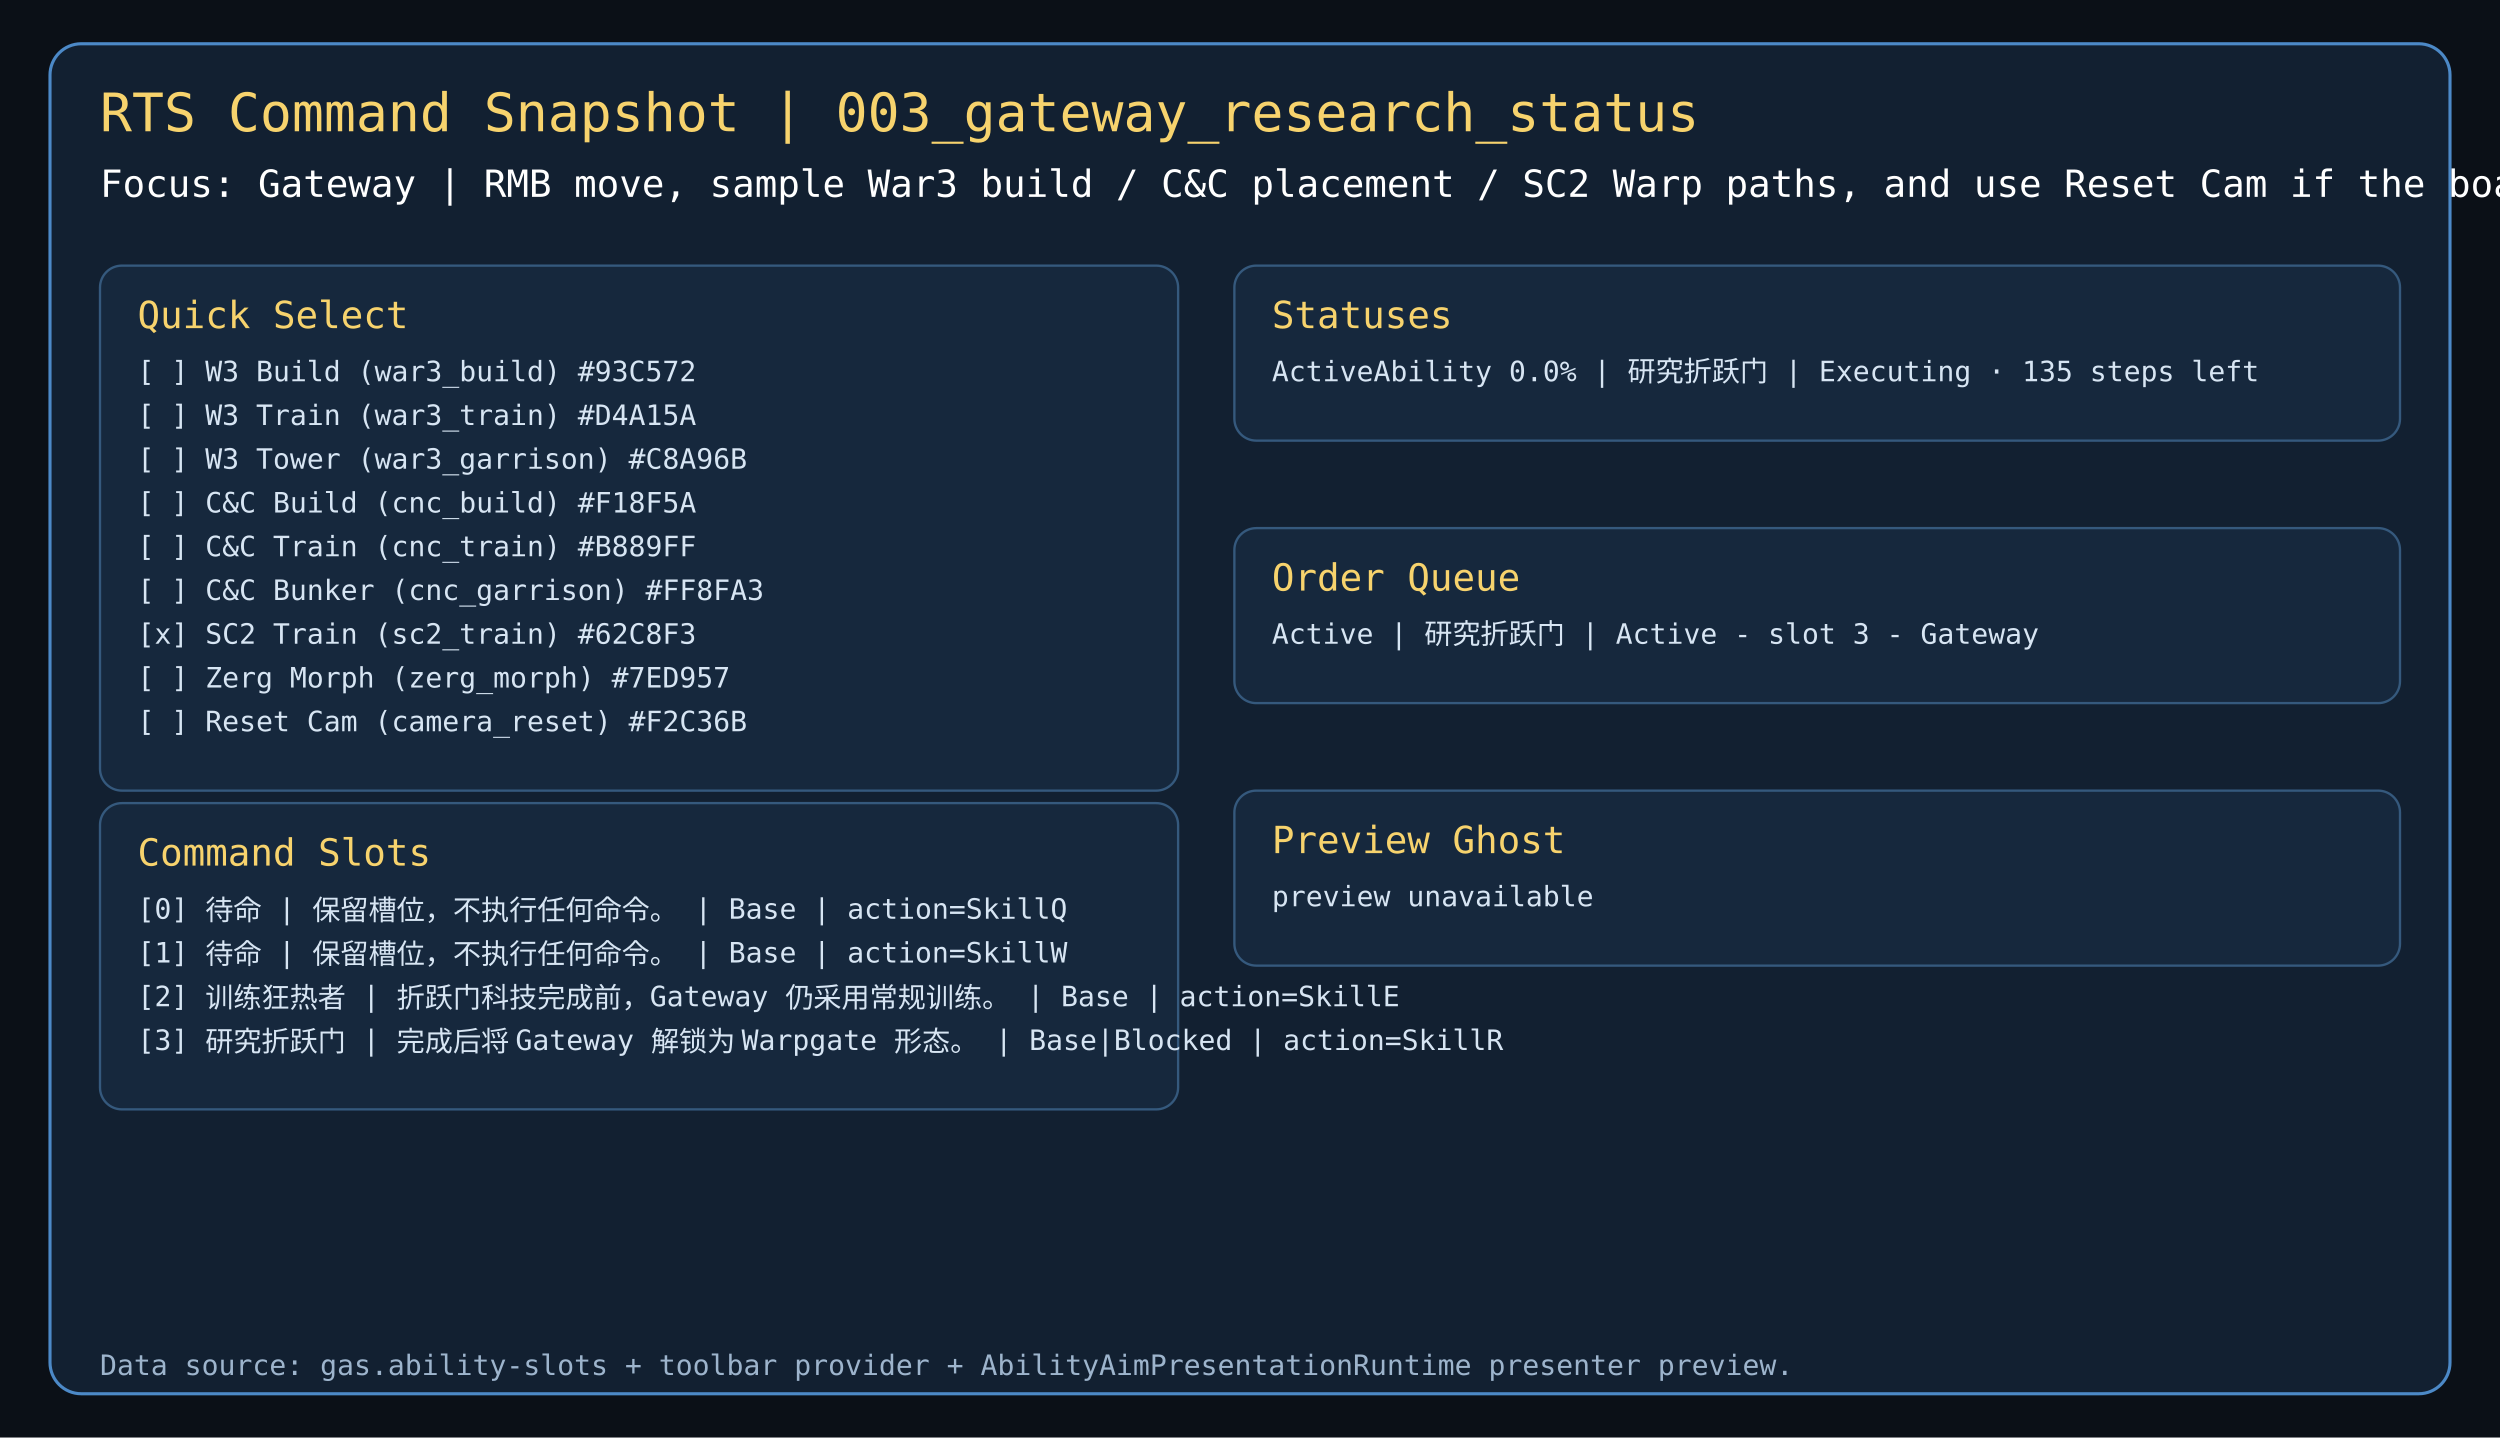
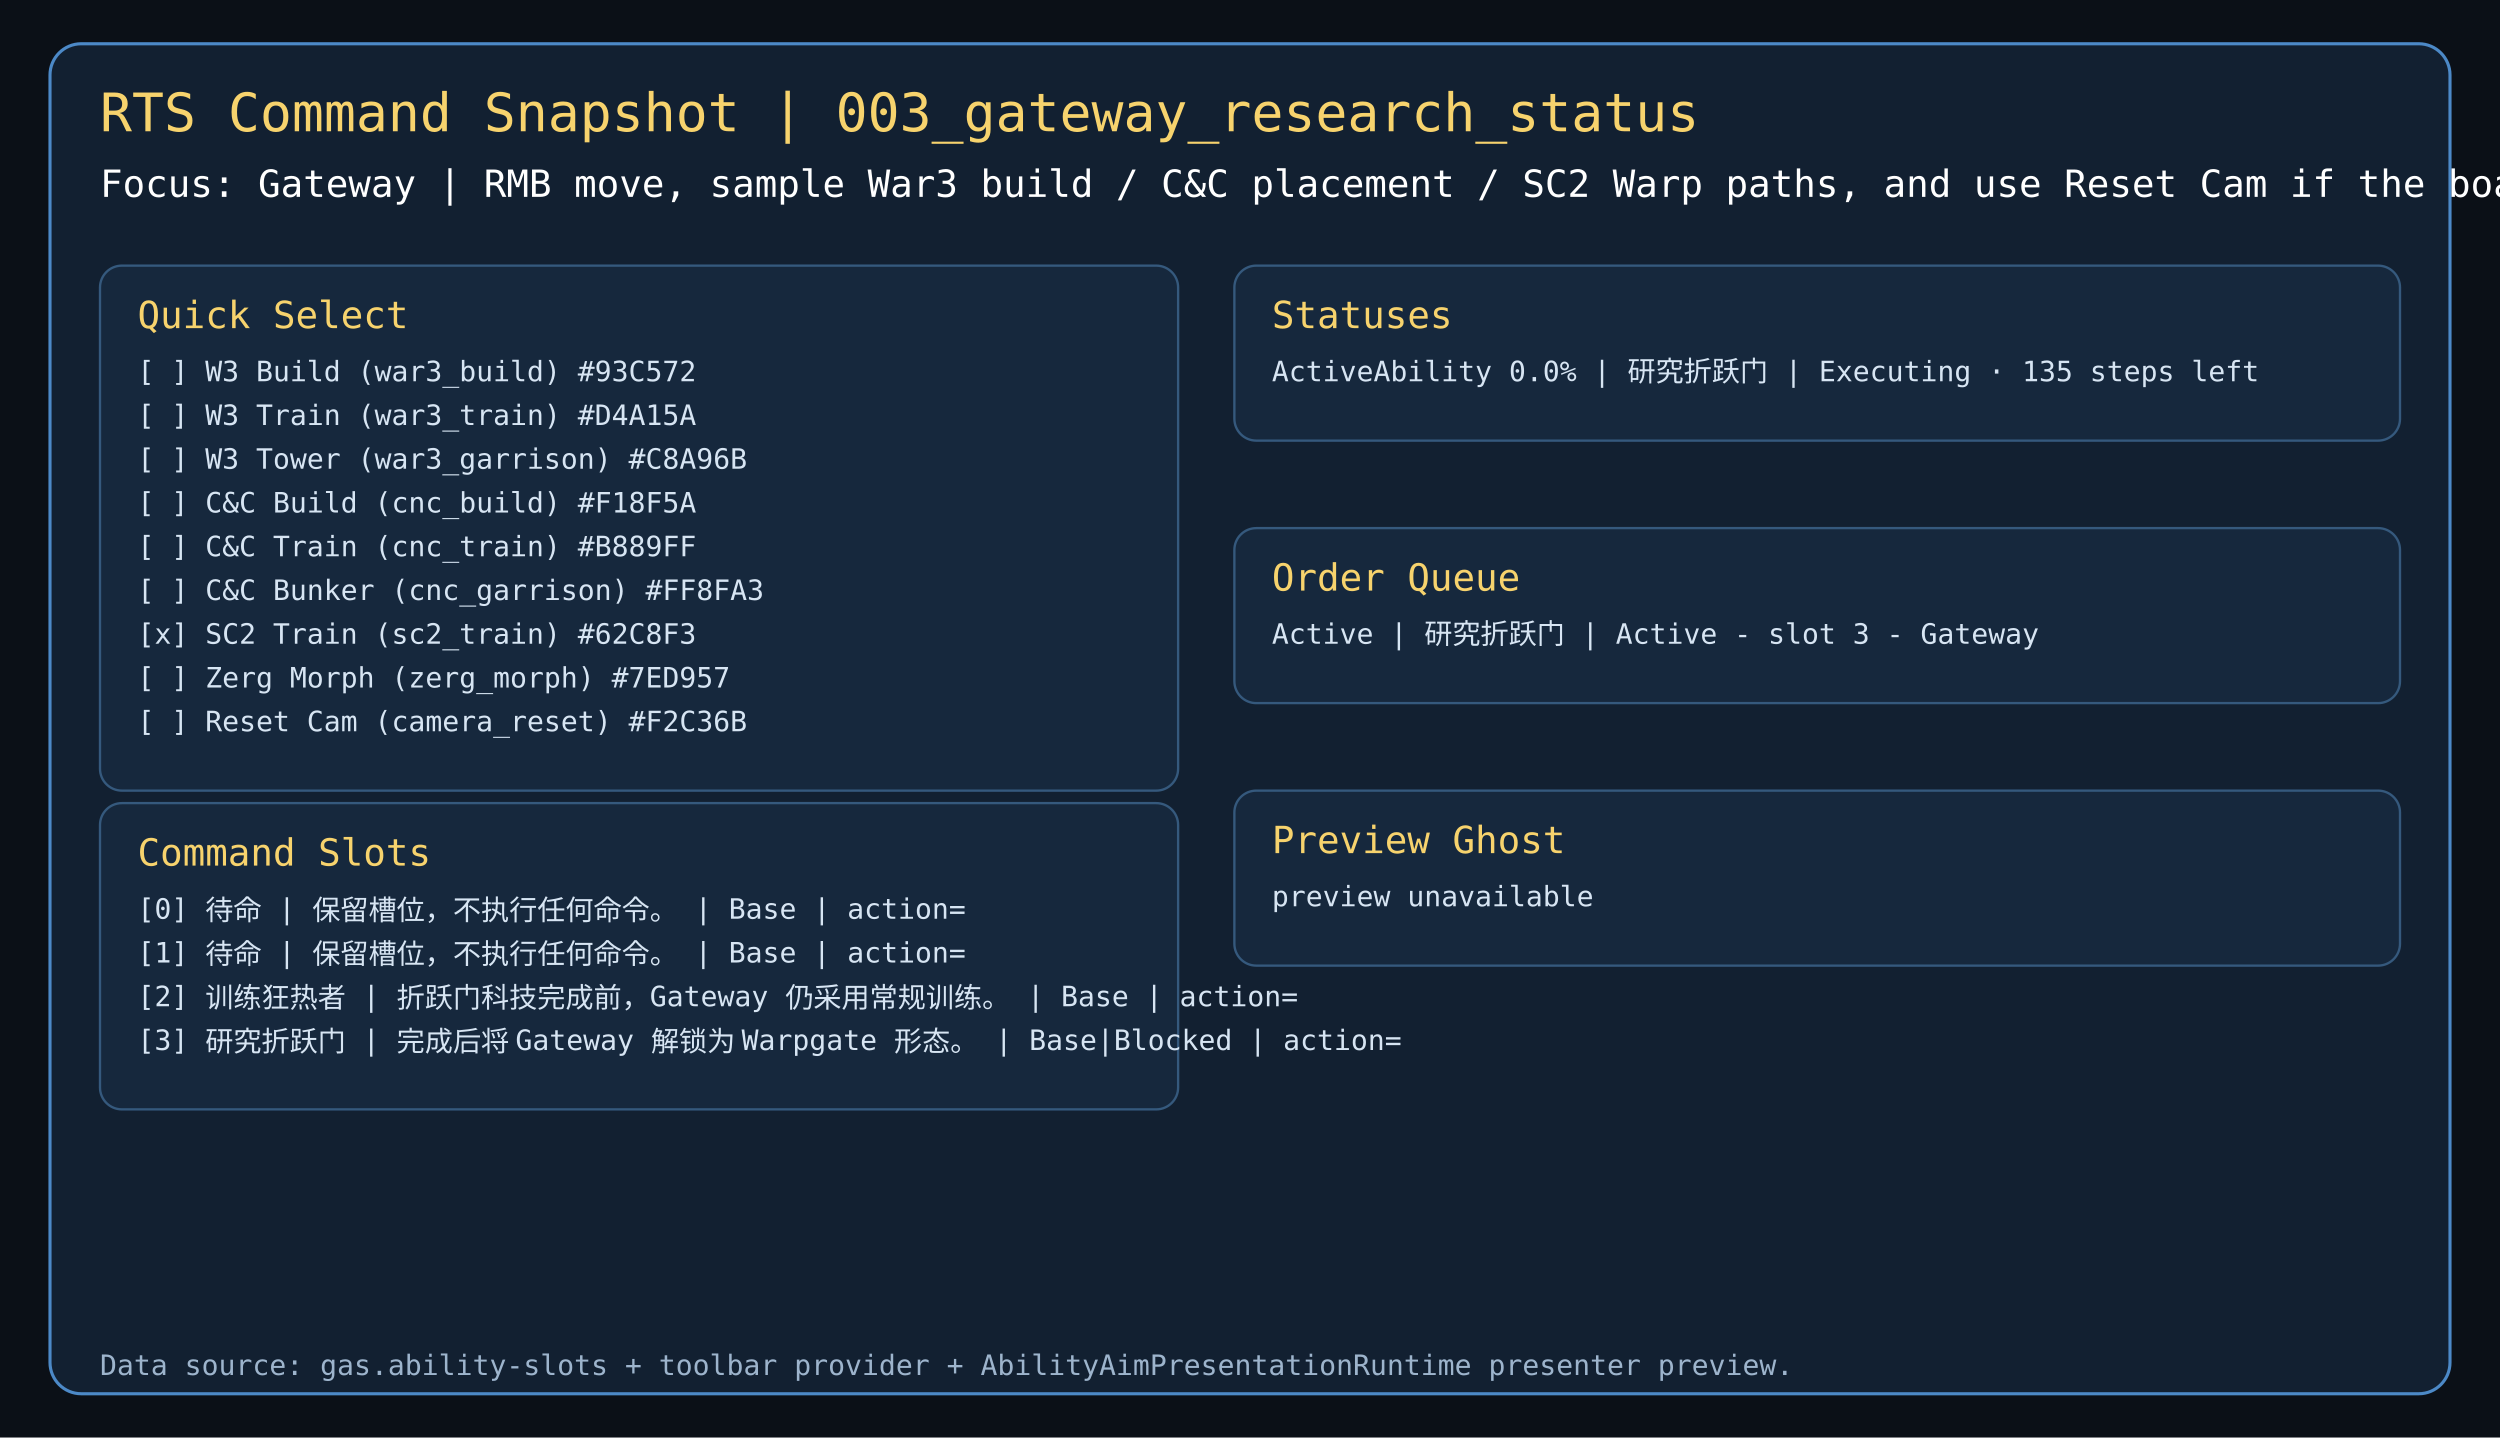
<svg xmlns="http://www.w3.org/2000/svg" width="1600" height="920" viewBox="0 0 1600 920">
  <rect width="1600" height="920" fill="#0b1017" />
  <rect x="32" y="28" width="1536" height="864" rx="20" fill="#122031" stroke="#4c89c7" stroke-width="2" />
  <text x="64" y="84" fill="#f7d36d" font-size="34" font-family="Consolas, monospace">RTS Command Snapshot | 003_gateway_research_status</text>
  <text x="64" y="126" fill="#ffffff" font-size="24" font-family="Consolas, monospace">Focus: Gateway | RMB move, sample War3 build / C&amp;C placement / SC2 Warp paths, and use Reset Cam if the board drifts out of view.</text>
  <rect x="64" y="170" width="690" height="336" rx="14" fill="#16283d" stroke="#35597d" stroke-width="1.5" />
  <text x="88" y="210" fill="#f7d36d" font-size="24" font-family="Consolas, monospace">Quick Select</text>
  <text x="88" y="244" fill="#d7e5f3" font-size="18" font-family="Consolas, monospace">[ ] W3 Build (war3_build) #93C572</text>
  <text x="88" y="272" fill="#d7e5f3" font-size="18" font-family="Consolas, monospace">[ ] W3 Train (war3_train) #D4A15A</text>
  <text x="88" y="300" fill="#d7e5f3" font-size="18" font-family="Consolas, monospace">[ ] W3 Tower (war3_garrison) #C8A96B</text>
  <text x="88" y="328" fill="#d7e5f3" font-size="18" font-family="Consolas, monospace">[ ] C&amp;C Build (cnc_build) #F18F5A</text>
  <text x="88" y="356" fill="#d7e5f3" font-size="18" font-family="Consolas, monospace">[ ] C&amp;C Train (cnc_train) #B889FF</text>
  <text x="88" y="384" fill="#d7e5f3" font-size="18" font-family="Consolas, monospace">[ ] C&amp;C Bunker (cnc_garrison) #FF8FA3</text>
  <text x="88" y="412" fill="#d7e5f3" font-size="18" font-family="Consolas, monospace">[x] SC2 Train (sc2_train) #62C8F3</text>
  <text x="88" y="440" fill="#d7e5f3" font-size="18" font-family="Consolas, monospace">[ ] Zerg Morph (zerg_morph) #7ED957</text>
  <text x="88" y="468" fill="#d7e5f3" font-size="18" font-family="Consolas, monospace">[ ] Reset Cam (camera_reset) #F2C36B</text>
  <rect x="64" y="514" width="690" height="196" rx="14" fill="#16283d" stroke="#35597d" stroke-width="1.5" />
  <text x="88" y="554" fill="#f7d36d" font-size="24" font-family="Consolas, monospace">Command Slots</text>
-   <text x="88" y="588" fill="#d7e5f3" font-size="18" font-family="Consolas, monospace">[0] 待命 | 保留槽位，不执行任何命令。 | Base | action=SkillQ</text>
-   <text x="88" y="616" fill="#d7e5f3" font-size="18" font-family="Consolas, monospace">[1] 待命 | 保留槽位，不执行任何命令。 | Base | action=SkillW</text>
-   <text x="88" y="644" fill="#d7e5f3" font-size="18" font-family="Consolas, monospace">[2] 训练狂热者 | 折跃门科技完成前，Gateway 仍采用常规训练。 | Base | action=SkillE</text>
-   <text x="88" y="672" fill="#d7e5f3" font-size="18" font-family="Consolas, monospace">[3] 研究折跃门 | 完成后将 Gateway 解锁为 Warpgate 形态。 | Base|Blocked | action=SkillR</text>
+   <text x="88" y="588" fill="#d7e5f3" font-size="18" font-family="Consolas, monospace">[0] 待命 | 保留槽位，不执行任何命令。 | Base | action=</text>
+   <text x="88" y="616" fill="#d7e5f3" font-size="18" font-family="Consolas, monospace">[1] 待命 | 保留槽位，不执行任何命令。 | Base | action=</text>
+   <text x="88" y="644" fill="#d7e5f3" font-size="18" font-family="Consolas, monospace">[2] 训练狂热者 | 折跃门科技完成前，Gateway 仍采用常规训练。 | Base | action=</text>
+   <text x="88" y="672" fill="#d7e5f3" font-size="18" font-family="Consolas, monospace">[3] 研究折跃门 | 完成后将 Gateway 解锁为 Warpgate 形态。 | Base|Blocked | action=</text>
  <rect x="790" y="170" width="746" height="112" rx="14" fill="#16283d" stroke="#35597d" stroke-width="1.5" />
  <text x="814" y="210" fill="#f7d36d" font-size="24" font-family="Consolas, monospace">Statuses</text>
  <text x="814" y="244" fill="#d7e5f3" font-size="18" font-family="Consolas, monospace">ActiveAbility 0.0% | 研究折跃门 | Executing · 135 steps left</text>
  <rect x="790" y="338" width="746" height="112" rx="14" fill="#16283d" stroke="#35597d" stroke-width="1.5" />
  <text x="814" y="378" fill="#f7d36d" font-size="24" font-family="Consolas, monospace">Order Queue</text>
  <text x="814" y="412" fill="#d7e5f3" font-size="18" font-family="Consolas, monospace">Active | 研究折跃门 | Active - slot 3 - Gateway</text>
  <rect x="790" y="506" width="746" height="112" rx="14" fill="#16283d" stroke="#35597d" stroke-width="1.5" />
  <text x="814" y="546" fill="#f7d36d" font-size="24" font-family="Consolas, monospace">Preview Ghost</text>
  <text x="814" y="580" fill="#d7e5f3" font-size="18" font-family="Consolas, monospace">preview unavailable</text>
  <text x="64" y="880" fill="#9db4cc" font-size="18" font-family="Consolas, monospace">Data source: gas.ability-slots + toolbar provider + AbilityAimPresentationRuntime presenter preview.</text>
</svg>
